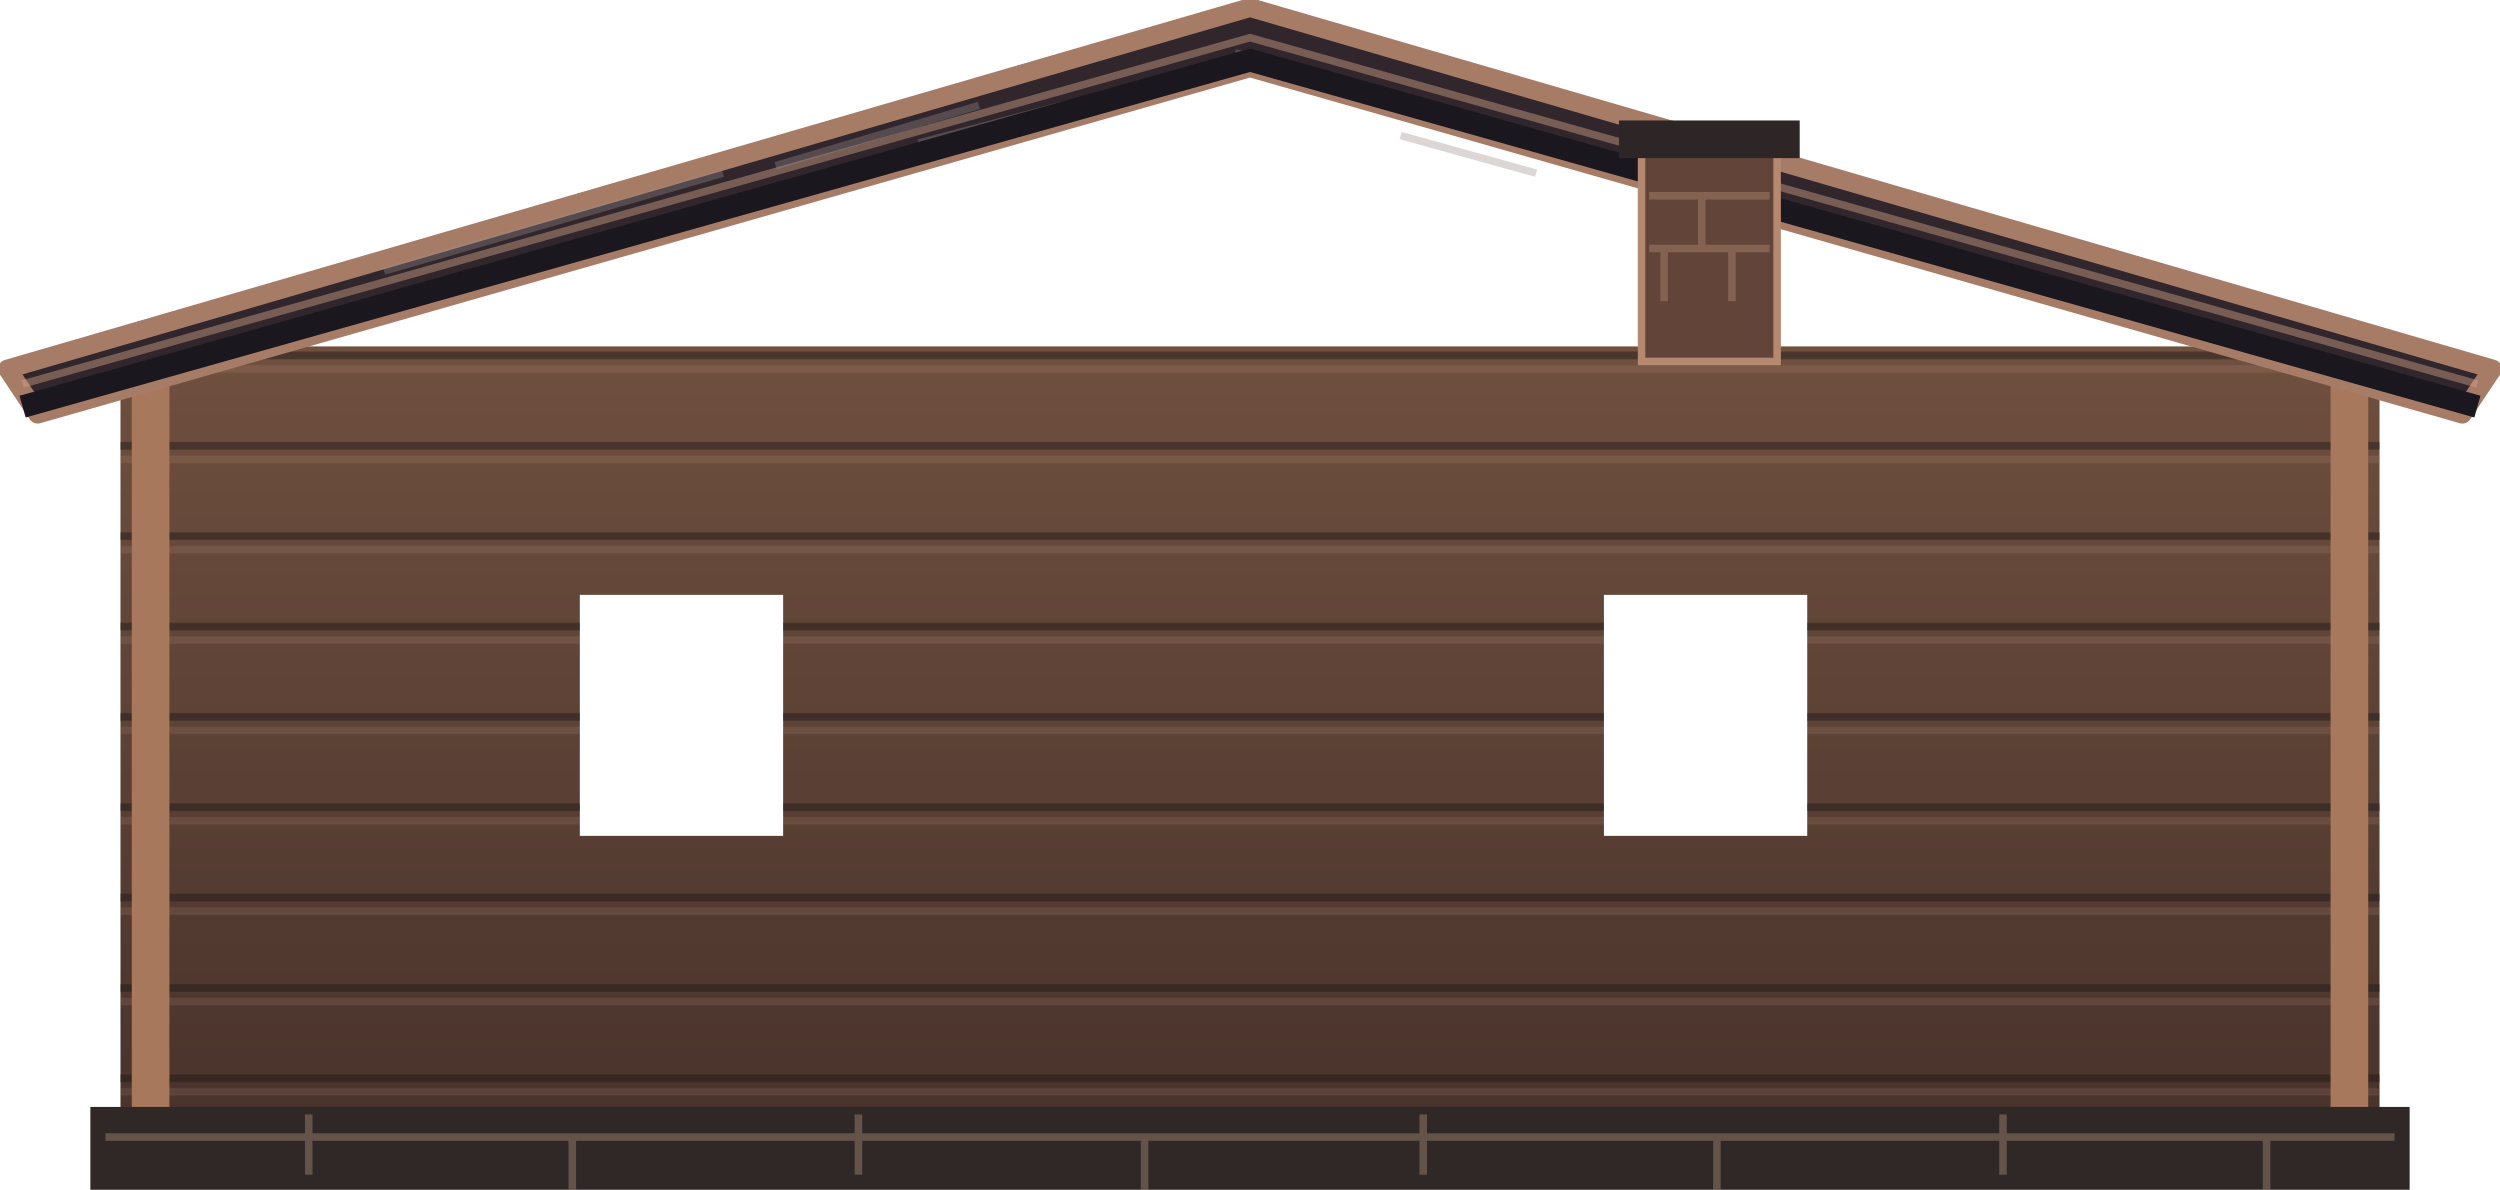
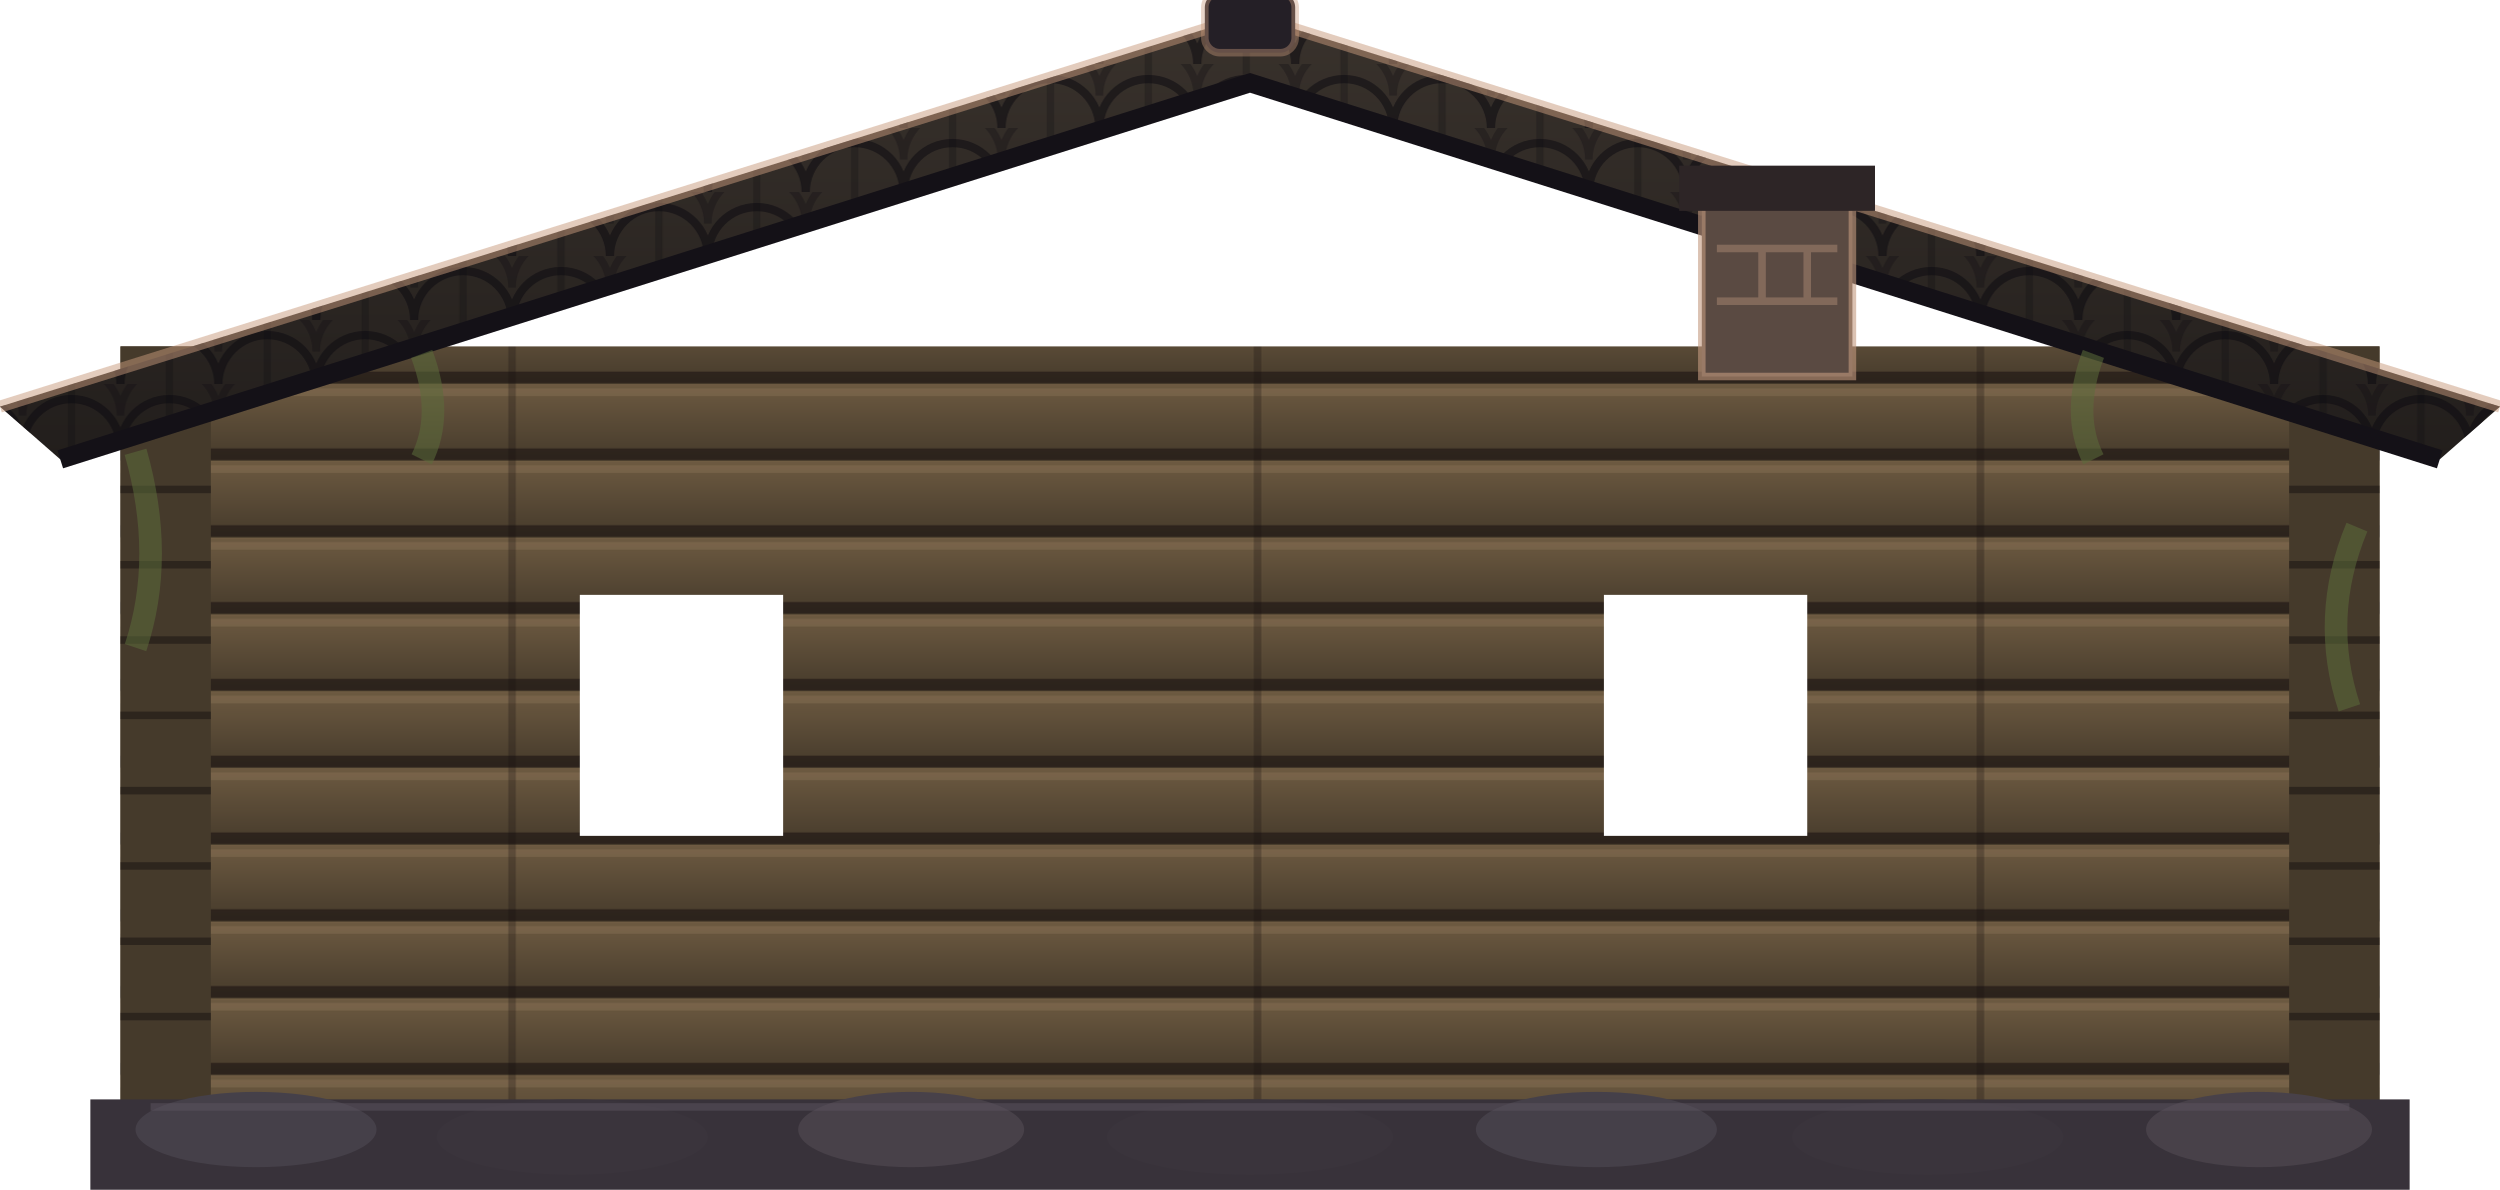
<svg xmlns="http://www.w3.org/2000/svg" width="332" height="158" viewBox="-16 0 332 158">
  <defs>
    <linearGradient id="wall" x2="0" y2="1">
-       <stop stop-color="#70503f" />
-       <stop offset="1" stop-color="#49332c" />
+       <stop stop-color="#6d5a41" />
+       <stop offset="1" stop-color="#453a2b" />
    </linearGradient>
-     <pattern id="siding" width="30" height="12" patternUnits="userSpaceOnUse">
-       <path d="M0 11.2H30" stroke="#21191a" stroke-opacity=".48" />
-       <path d="M0 1h30" stroke="#ddb092" stroke-opacity=".13" />
+     <linearGradient id="roofg" x2="0" y2="1">
+       <stop stop-color="#39322c" />
+       <stop offset="1" stop-color="#221e1c" />
+     </linearGradient>
+     <pattern id="logs" width="300" height="10.2" patternUnits="userSpaceOnUse">
+       <rect width="300" height="10.2" fill="url(#wall)" />
+       <path d="M0 9.3H300" stroke="#171010" stroke-opacity=".55" stroke-width="1.5" />
+       <path d="M0 1.1H300" stroke="#f0c9a2" stroke-opacity=".10" />
+       <path d="M52 0v10.2M151 0v10.2M247 0v10.2" stroke="#171010" stroke-opacity=".28" stroke-width="1" />
+     </pattern>
+     <pattern id="shingles" width="13" height="8.5" patternUnits="userSpaceOnUse">
+       <path d="M0 8.5a6.5 6.5 0 0 1 13 0" fill="none" stroke="#0e0c11" stroke-opacity=".55" stroke-width="1.1" />
+       <path d="M0 4.2a6.5 6.5 0 0 1 13 0" fill="none" stroke="#0e0c11" stroke-opacity=".3" stroke-width="1" />
+       <path d="M6.5 0v8.5" stroke="#0e0c11" stroke-opacity=".25" />
    </pattern>
    <clipPath id="wall-openings">
      <path clip-rule="evenodd" d="M0 46H300V148H0Z M61 79H88V111H61Z M197 79H224V111H197Z" />
    </clipPath>
+     <clipPath id="roofclip">
+       <path d="M-16 54L150 2L316 54L308 61L150 11L-8 61Z" />
+     </clipPath>
  </defs>
-   <g id="siding" clip-path="url(#wall-openings)">
-     <path d="M0 46H300V148H0Z" fill="url(#wall)" />
-     <path d="M0 46H300V148H0Z" fill="url(#siding)" />
-     <path d="M4 46V148M296 46V148" stroke="#a7785c" stroke-width="5" />
+   <g clip-path="url(#wall-openings)">
+     <rect x="0" y="46" width="300" height="102" fill="url(#logs)" />
+     <g id="corners">
+       <rect x="-1" y="45" width="13" height="104" rx="3" fill="#453a2b" />
+       <rect x="288" y="45" width="13" height="104" rx="3" fill="#453a2b" />
+       <path d="M-1 55h13M-1 65h13M-1 75h13M-1 85h13M-1 95h13M-1 105h13M-1 115h13M-1 125h13M-1 135h13M288 55h13M288 65h13M288 75h13M288 85h13M288 95h13M288 105h13M288 115h13M288 125h13M288 135h13" stroke="#171010" stroke-opacity=".5" />
+     </g>
  </g>
  <g id="foundation">
-     <path d="M-4 147H304V158H-4Z" fill="#302827" />
-     <path d="M-2 151h304M25 148v8m35-5v7m38-10v8m38-5v7m37-10v8m39-5v7m38-10v8m35-5v7" stroke="#806a5b" stroke-opacity=".65" />
+     <rect x="-4" y="146" width="308" height="12" fill="#38323a" />
+     <ellipse cx="18" cy="150" rx="16" ry="5" fill="#454049" />
+     <ellipse cx="60" cy="151" rx="18" ry="5" fill="#3a343c" />
+     <ellipse cx="105" cy="150" rx="15" ry="5" fill="#484149" />
+     <ellipse cx="150" cy="151" rx="19" ry="5" fill="#3a343c" />
+     <ellipse cx="196" cy="150" rx="16" ry="5" fill="#454049" />
+     <ellipse cx="240" cy="151" rx="18" ry="5" fill="#3a343c" />
+     <ellipse cx="284" cy="150" rx="15" ry="5" fill="#484149" />
+     <path d="M4 147h292" stroke="#5c5560" stroke-opacity=".5" />
  </g>
  <g id="roof">
-     <path d="M-15 49L150 1L315 49L311 55L150 9L-11 55Z" fill="#30262c" stroke="#a67c67" stroke-width="2.5" stroke-linejoin="round" />
-     <path d="M-13 51L150 5L313 51" fill="none" stroke="#d1a087" stroke-opacity=".45" stroke-width="1" />
-     <path d="M35 36l45-13m7-1l27-8m34-7l39 11m8 2l45 13m-134-14l19-5m45 4l18 5" stroke="#9b8d89" stroke-opacity=".35" stroke-width="1" />
-     <path d="M-13 54L150 8L313 54" fill="none" stroke="#1a171e" stroke-width="3" />
+     <path d="M-16 54L150 2L316 54L308 61L150 11L-8 61Z" fill="url(#roofg)" />
+     <path d="M-16 54L150 2L316 54L308 61L150 11L-8 61Z" fill="url(#shingles)" />
+     <path d="M-16 54L150 2L316 54" fill="none" stroke="#c99a7c" stroke-opacity=".5" stroke-width="1.6" />
+     <path d="M-8 61L150 11L308 61" fill="none" stroke="#141117" stroke-width="2.5" />
+     <rect x="144" y="-1" width="12" height="8" rx="2" fill="#241f26" stroke="#c99a7c" stroke-opacity=".4" />
  </g>
  <g id="chimney">
-     <path d="M202 19h18v29h-18Z" fill="#624439" stroke="#b48970" />
-     <path d="M199 16h24v5h-24Z" fill="#2d2526" />
-     <path d="M203 26h16m-16 7h16m-9-7v7m-5 0v7m9-7v7" stroke="#c39a7f" stroke-opacity=".35" />
+     <path d="M210 26h20v24h-20Z" fill="#5a4a42" stroke="#c39a7f" stroke-opacity=".6" />
+     <path d="M207 22h26v6h-26Z" fill="#2d2526" />
+     <path d="M212 33h16M212 40h16M218 33v7M224 33v7" stroke="#e0b393" stroke-opacity=".3" />
+   </g>
+   <g id="moss">
+     <path d="M2 60q4 14 0 26M297 70q-5 12-1 24M40 47q3 8 0 14M262 47q-3 8 0 14" stroke="#5c6b3a" stroke-opacity=".55" stroke-width="3" fill="none" />
  </g>
</svg>
